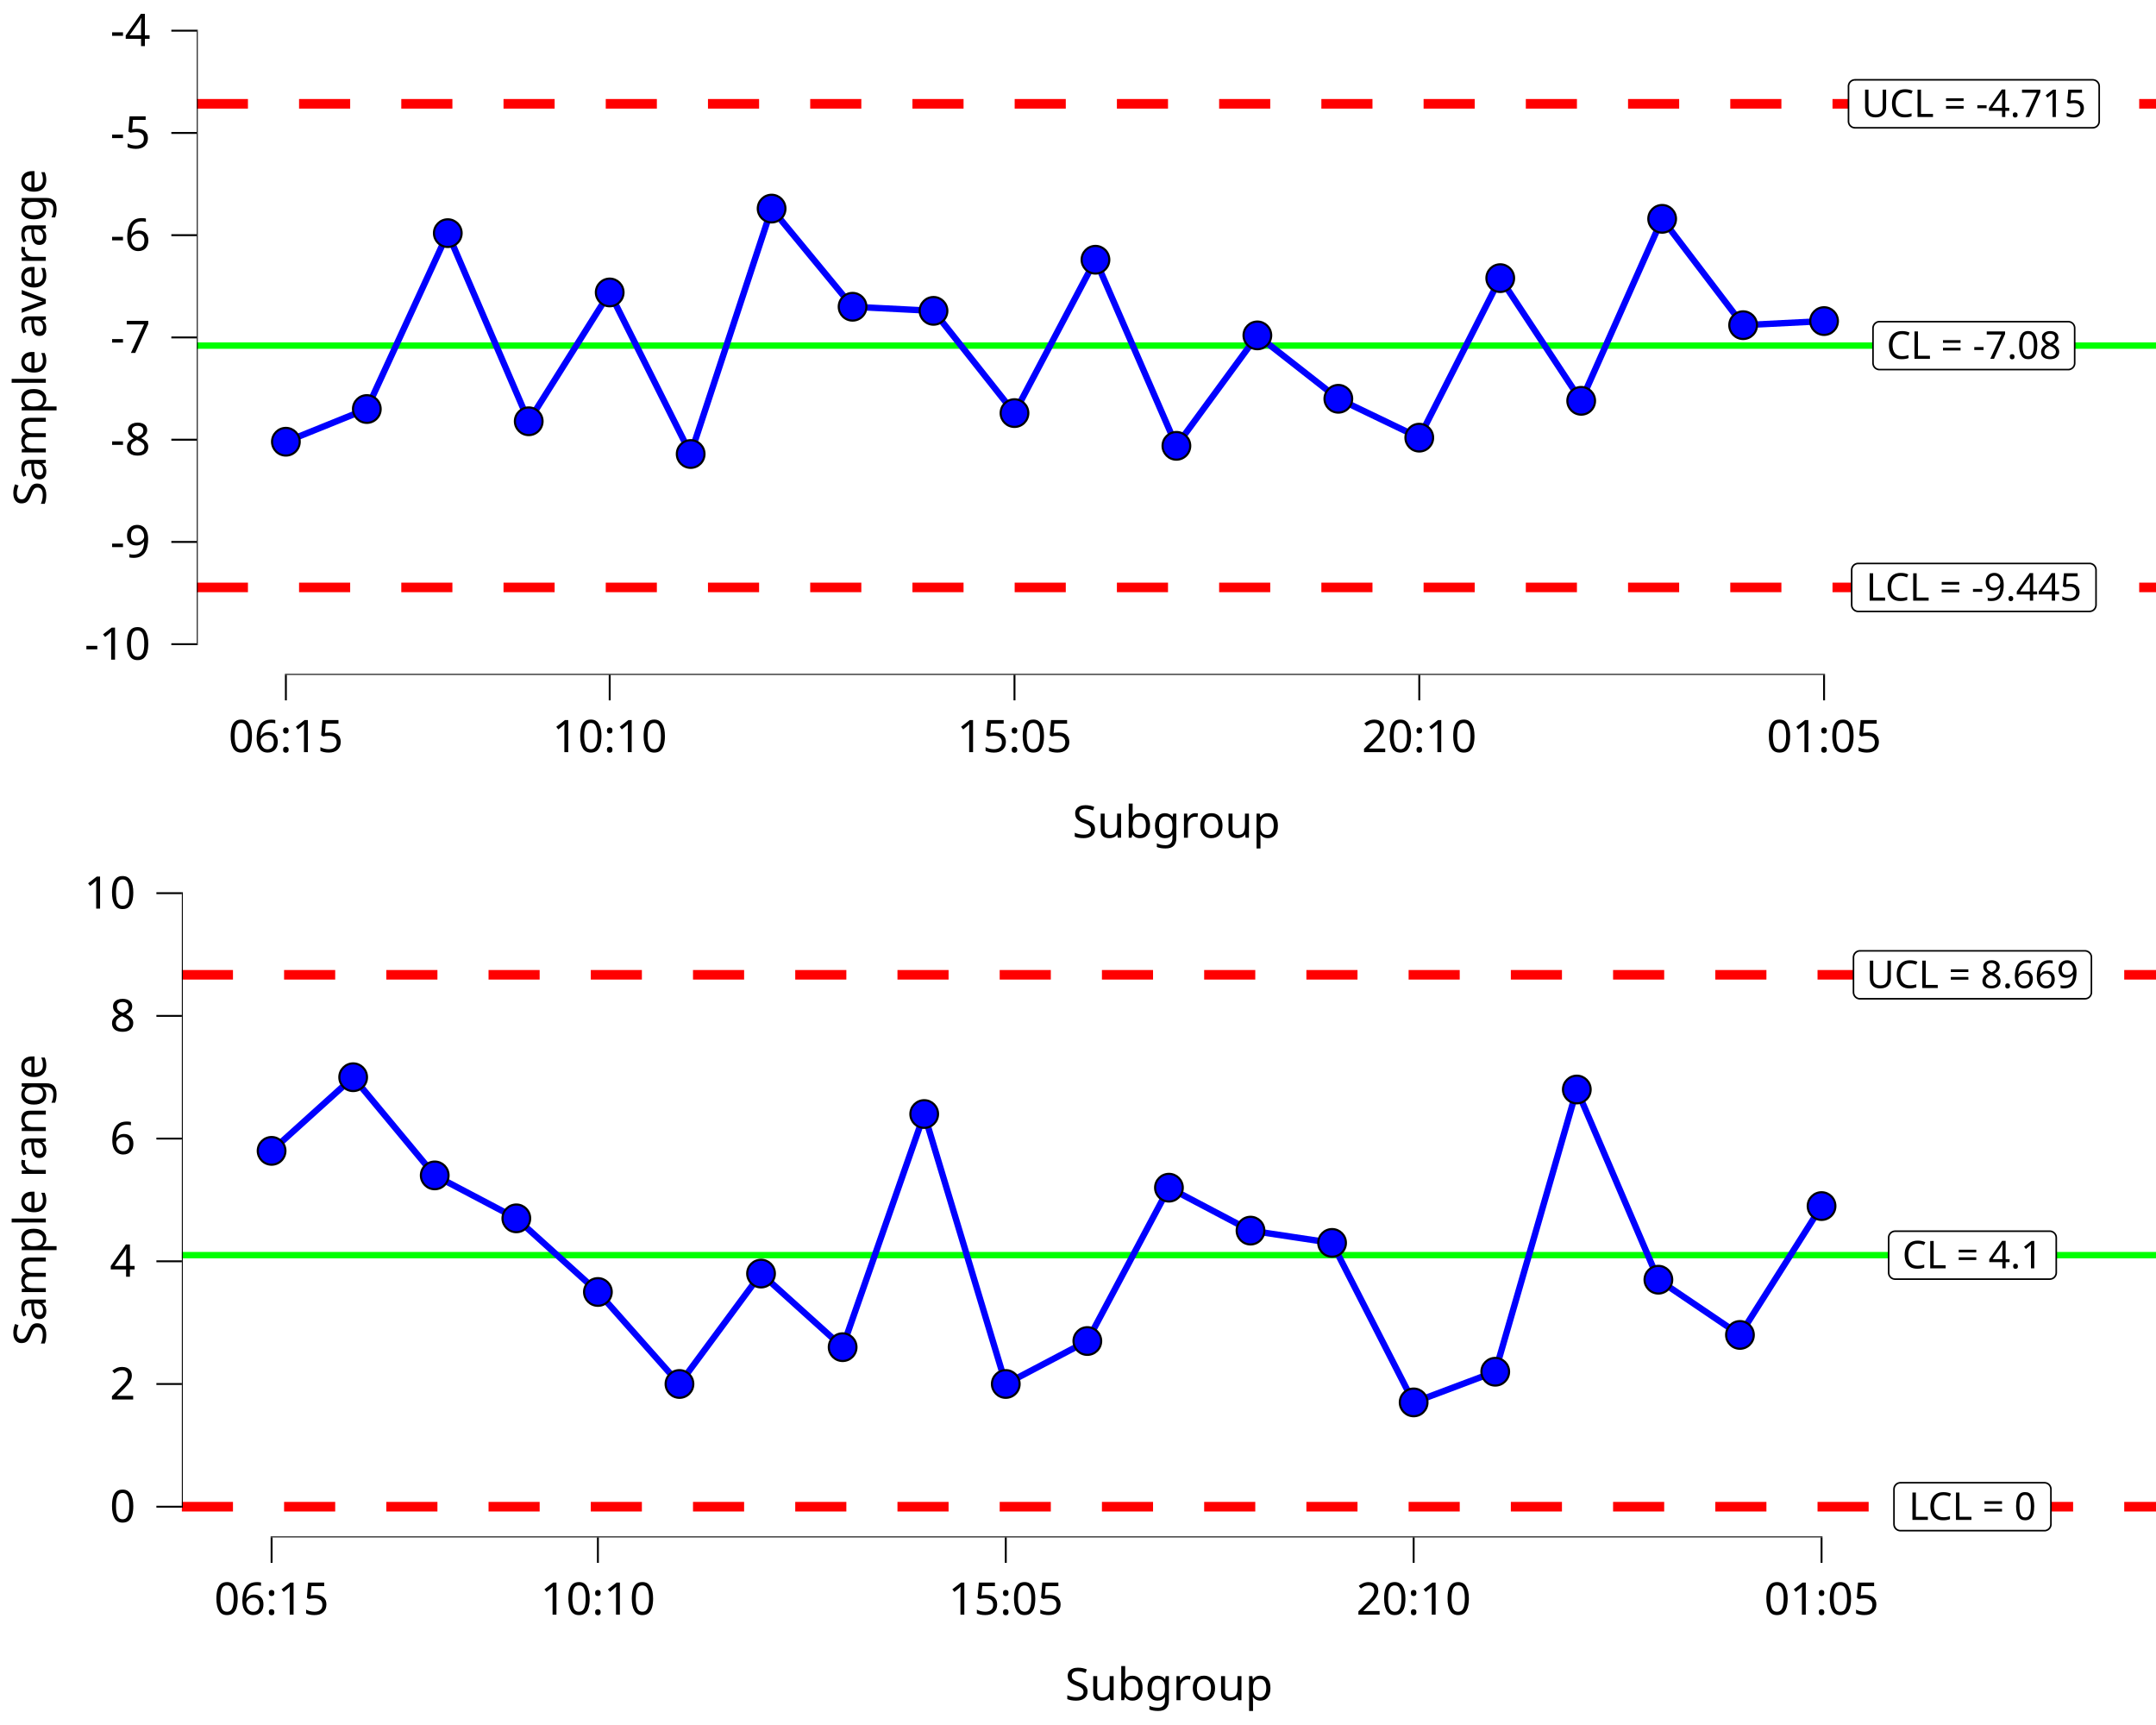
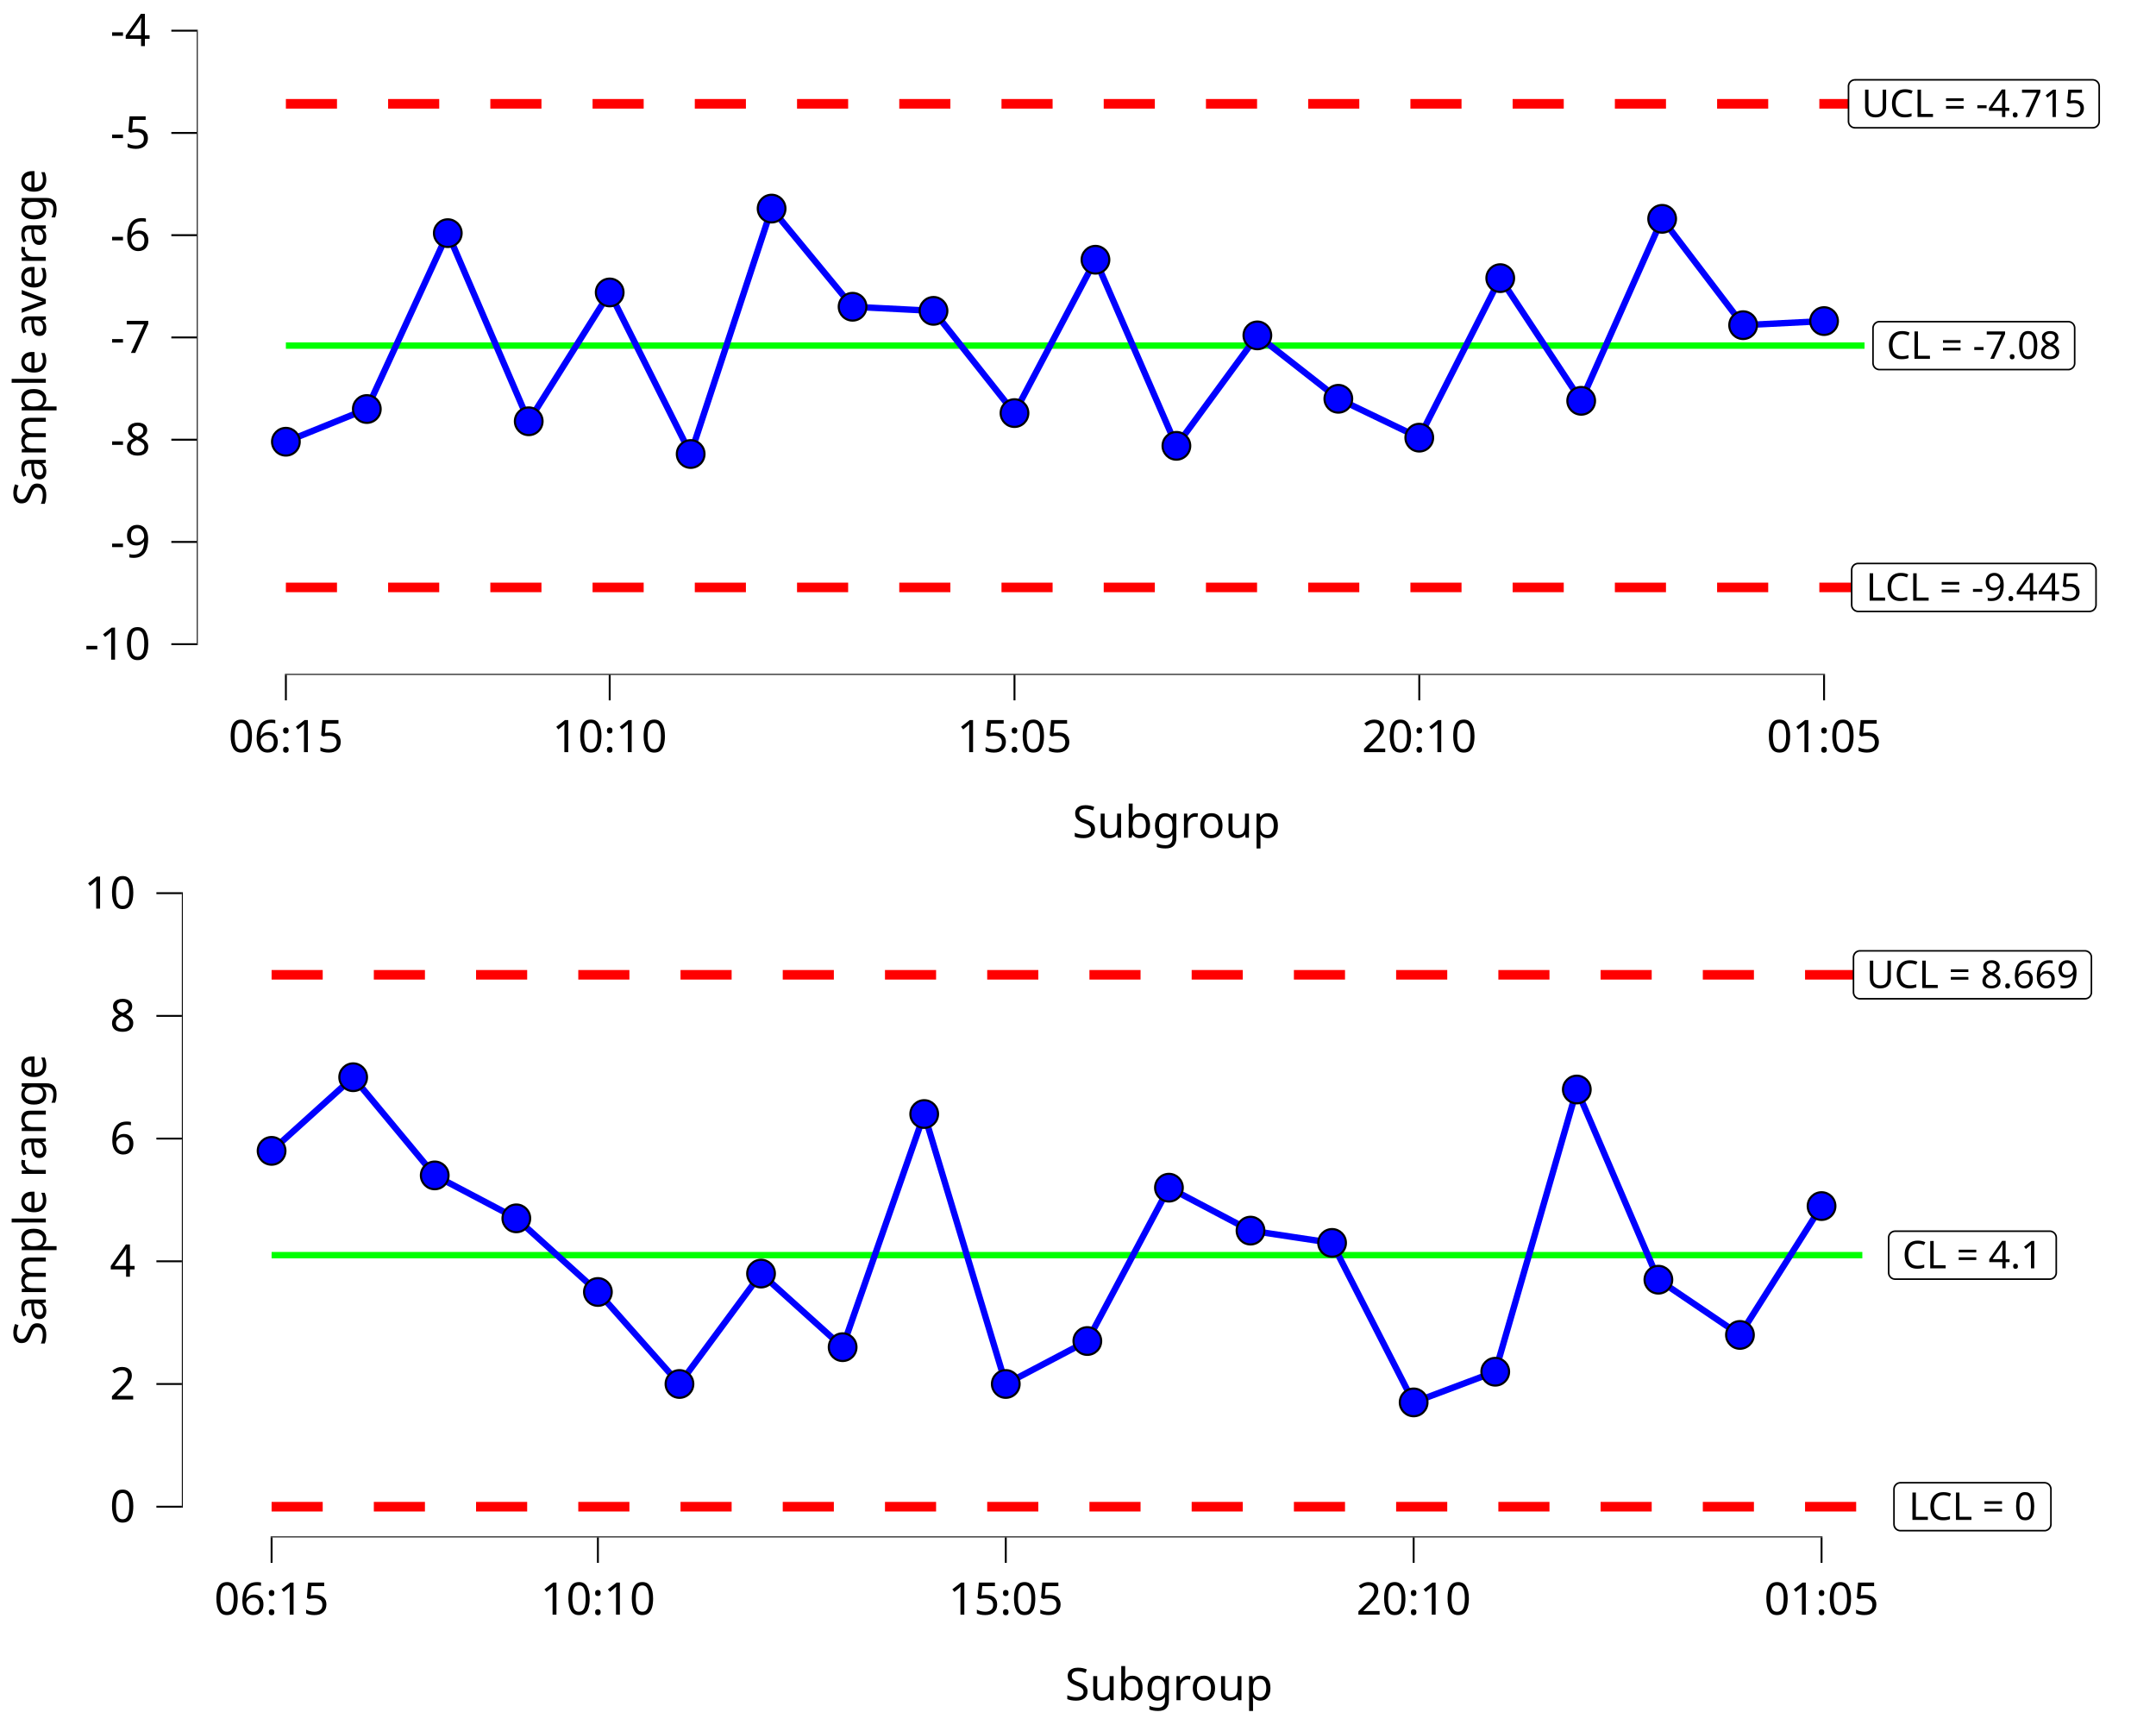
<svg xmlns="http://www.w3.org/2000/svg" class="svglite" data-engine-version="2.0" width="720.00pt" height="576.00pt" viewBox="0 0 720.00 576.00">
  <defs>
    <style type="text/css">
    .svglite line, .svglite polyline, .svglite polygon, .svglite path, .svglite rect, .svglite circle {
      fill: none;
      stroke: #000000;
      stroke-linecap: round;
      stroke-linejoin: round;
      stroke-miterlimit: 10.00;
    }
  </style>
  </defs>
  <rect width="100%" height="100%" style="stroke: none; fill: #FFFFFF;" />
  <defs>
    <clipPath id="cpMC4wMHw3MjAuMDB8MC4wMHw1NzYuMDA=">
      <rect x="0.00" y="0.00" width="720.00" height="576.00" />
    </clipPath>
  </defs>
  <g clip-path="url(#cpMC4wMHw3MjAuMDB8MC4wMHw1NzYuMDA=)">
</g>
  <defs>
    <clipPath id="cpMC4wMHw3MjAuMDB8MC4wMHwyODguMDA=">
      <rect x="0.00" y="0.00" width="720.00" height="288.00" />
    </clipPath>
  </defs>
  <g clip-path="url(#cpMC4wMHw3MjAuMDB8MC4wMHwyODguMDA=)">
    <rect x="0.00" y="0.00" width="720.00" height="288.00" style="stroke-width: 10.67; stroke: none;" />
  </g>
  <g clip-path="url(#cpMC4wMHw3MjAuMDB8MC4wMHw1NzYuMDA=)">
</g>
  <defs>
    <clipPath id="cpNjUuNzN8NzIwLjAwfDAuMDB8MjI1LjM1">
      <rect x="65.73" y="0.00" width="654.27" height="225.35" />
    </clipPath>
  </defs>
  <g clip-path="url(#cpNjUuNzN8NzIwLjAwfDAuMDB8MjI1LjM1)">
    <rect x="65.73" y="-0" width="654.27" height="225.35" style="stroke-width: 10.67; stroke: none;" />
-     <line x1="65.73" y1="115.41" x2="720.00" y2="115.41" style="stroke-width: 2.13; stroke: #00FF00; stroke-linecap: butt;" />
-     <line x1="65.73" y1="34.66" x2="720.00" y2="34.66" style="stroke-width: 3.20; stroke: #FF0000; stroke-dasharray: 17.07,17.07; stroke-linecap: butt;" />
-     <line x1="65.73" y1="196.15" x2="720.00" y2="196.15" style="stroke-width: 3.20; stroke: #FF0000; stroke-dasharray: 17.07,17.07; stroke-linecap: butt;" />
+     <polyline points="95.47,34.66 108.98,34.66 108.98,34.66 136.02,34.66 136.02,34.66 163.06,34.66 163.06,34.66 190.09,34.66 190.09,34.66 217.13,34.66 217.13,34.66 244.16,34.66 244.16,34.66 271.20,34.66 271.20,34.66 298.24,34.66 298.24,34.66 325.27,34.66 325.27,34.66 352.31,34.66 352.31,34.66 379.34,34.66 379.34,34.66 406.38,34.66 406.38,34.66 433.42,34.66 433.42,34.66 460.45,34.66 460.45,34.66 487.49,34.66 487.49,34.66 514.53,34.66 514.53,34.66 541.56,34.66 541.56,34.66 568.60,34.66 568.60,34.66 595.63,34.66 595.63,34.66 622.67,34.66 622.67,34.66 " style="stroke-width: 3.20; stroke: #FF0000; stroke-dasharray: 17.07,17.07; stroke-linecap: butt;" />
+     <polyline points="95.47,196.15 108.98,196.15 108.98,196.15 136.02,196.15 136.02,196.15 163.06,196.15 163.06,196.15 190.09,196.15 190.09,196.15 217.13,196.15 217.13,196.15 244.16,196.15 244.16,196.15 271.20,196.15 271.20,196.15 298.24,196.15 298.24,196.15 325.27,196.15 325.27,196.15 352.31,196.15 352.31,196.15 379.34,196.15 379.34,196.15 406.38,196.15 406.38,196.15 433.42,196.15 433.42,196.15 460.45,196.15 460.45,196.15 487.49,196.15 487.49,196.15 514.53,196.15 514.53,196.15 541.56,196.15 541.56,196.15 568.60,196.15 568.60,196.15 595.63,196.15 595.63,196.15 622.67,196.15 622.67,196.15 " style="stroke-width: 3.20; stroke: #FF0000; stroke-dasharray: 17.07,17.07; stroke-linecap: butt;" />
+     <polyline points="95.47,115.41 108.98,115.41 108.98,115.41 136.02,115.41 136.02,115.41 163.06,115.41 163.06,115.41 190.09,115.41 190.09,115.41 217.13,115.41 217.13,115.41 244.16,115.41 244.16,115.41 271.20,115.41 271.20,115.41 298.24,115.41 298.24,115.41 325.27,115.41 325.27,115.41 352.31,115.41 352.31,115.41 379.34,115.41 379.34,115.41 406.38,115.41 406.38,115.41 433.42,115.41 433.42,115.41 460.45,115.41 460.45,115.41 487.49,115.41 487.49,115.41 514.53,115.41 514.53,115.41 541.56,115.41 541.56,115.41 568.60,115.41 568.60,115.41 595.63,115.41 595.63,115.41 622.67,115.41 622.67,115.41 " style="stroke-width: 2.13; stroke: #00FF00; stroke-linecap: butt;" />
    <polygon points="627.65,123.41 690.68,123.41 690.60,123.41 690.95,123.40 691.29,123.33 691.61,123.20 691.91,123.03 692.18,122.81 692.41,122.55 692.60,122.26 692.73,121.94 692.82,121.60 692.84,121.25 692.84,121.25 692.84,109.56 692.84,109.56 692.82,109.21 692.73,108.88 692.60,108.56 692.41,108.26 692.18,108.00 691.91,107.78 691.61,107.61 691.29,107.49 690.95,107.42 690.68,107.40 627.65,107.40 627.91,107.42 627.57,107.40 627.22,107.44 626.89,107.54 626.57,107.69 626.29,107.89 626.04,108.13 625.83,108.41 625.67,108.71 625.56,109.04 625.50,109.39 625.49,109.56 625.49,121.25 625.50,121.08 625.50,121.43 625.56,121.77 625.67,122.10 625.83,122.41 626.04,122.69 626.29,122.93 626.57,123.12 626.89,123.27 627.22,123.37 627.57,123.41 " style="stroke-width: 0.53; fill: #FFFFFF;" />
    <text x="659.17" y="119.81" text-anchor="middle" style="font-size: 12.80px; font-family: sans;" textLength="60.15px" lengthAdjust="spacingAndGlyphs">CL = -7.08</text>
    <polygon points="619.47,42.67 698.87,42.67 698.78,42.66 699.13,42.65 699.47,42.58 699.80,42.46 700.10,42.28 700.37,42.06 700.60,41.80 700.78,41.51 700.92,41.19 701.00,40.85 701.03,40.51 701.03,40.51 701.03,28.81 701.03,28.81 701.00,28.47 700.92,28.13 700.78,27.81 700.60,27.52 700.37,27.26 700.10,27.04 699.80,26.86 699.47,26.74 699.13,26.67 698.87,26.65 619.47,26.65 619.73,26.67 619.38,26.66 619.04,26.70 618.70,26.79 618.39,26.94 618.10,27.14 617.85,27.38 617.64,27.66 617.48,27.97 617.37,28.30 617.31,28.64 617.31,28.81 617.31,40.51 617.31,40.33 617.31,40.68 617.37,41.02 617.48,41.35 617.64,41.66 617.85,41.94 618.10,42.18 618.39,42.38 618.70,42.53 619.04,42.62 619.38,42.66 " style="stroke-width: 0.53; fill: #FFFFFF;" />
    <text x="659.17" y="39.07" text-anchor="middle" style="font-size: 12.80px; font-family: sans;" textLength="76.52px" lengthAdjust="spacingAndGlyphs">UCL = -4.715</text>
    <polygon points="620.53,204.16 697.81,204.16 697.72,204.16 698.07,204.14 698.41,204.07 698.73,203.95 699.03,203.78 699.30,203.56 699.53,203.30 699.72,203.00 699.85,202.68 699.94,202.35 699.97,202.00 699.97,202.00 699.97,190.31 699.97,190.31 699.94,189.96 699.85,189.62 699.72,189.30 699.53,189.01 699.30,188.75 699.03,188.53 698.73,188.36 698.41,188.23 698.07,188.16 697.81,188.15 620.53,188.15 620.79,188.16 620.44,188.15 620.10,188.19 619.77,188.29 619.45,188.44 619.17,188.63 618.91,188.88 618.71,189.15 618.54,189.46 618.43,189.79 618.38,190.13 618.37,190.31 618.37,202.00 618.38,201.83 618.38,202.17 618.43,202.52 618.54,202.85 618.71,203.15 618.91,203.43 619.17,203.67 619.45,203.87 619.77,204.02 620.10,204.12 620.44,204.16 " style="stroke-width: 0.53; fill: #FFFFFF;" />
    <text x="659.17" y="200.56" text-anchor="middle" style="font-size: 12.80px; font-family: sans;" textLength="74.39px" lengthAdjust="spacingAndGlyphs">LCL = -9.445</text>
    <polyline points="95.47,147.50 122.50,136.58 149.54,77.85 176.57,140.67 203.61,97.65 230.65,151.60 257.68,69.65 284.72,102.43 311.75,103.80 338.79,137.94 365.83,86.73 392.86,148.87 419.90,111.99 446.94,133.16 473.97,146.14 501.01,92.87 528.04,133.84 555.08,73.07 582.12,108.58 609.15,107.21 " style="stroke-width: 2.13; stroke: #0000FF; stroke-linecap: butt;" />
    <line x1="95.15" y1="225.35" x2="609.47" y2="225.35" style="stroke-width: 0.64; stroke-linecap: butt;" />
    <line x1="65.73" y1="215.43" x2="65.73" y2="9.92" style="stroke-width: 0.64; stroke-linecap: butt;" />
    <circle cx="95.47" cy="147.50" r="4.62" style="stroke-width: 0.71; fill: #0000FF;" />
    <circle cx="122.50" cy="136.58" r="4.62" style="stroke-width: 0.71; fill: #0000FF;" />
    <circle cx="149.54" cy="77.85" r="4.62" style="stroke-width: 0.71; fill: #0000FF;" />
    <circle cx="176.57" cy="140.67" r="4.62" style="stroke-width: 0.71; fill: #0000FF;" />
    <circle cx="203.61" cy="97.65" r="4.62" style="stroke-width: 0.71; fill: #0000FF;" />
    <circle cx="230.65" cy="151.60" r="4.62" style="stroke-width: 0.71; fill: #0000FF;" />
    <circle cx="257.68" cy="69.65" r="4.62" style="stroke-width: 0.71; fill: #0000FF;" />
    <circle cx="284.72" cy="102.43" r="4.62" style="stroke-width: 0.71; fill: #0000FF;" />
    <circle cx="311.75" cy="103.80" r="4.62" style="stroke-width: 0.71; fill: #0000FF;" />
    <circle cx="338.79" cy="137.94" r="4.62" style="stroke-width: 0.71; fill: #0000FF;" />
    <circle cx="365.83" cy="86.73" r="4.62" style="stroke-width: 0.71; fill: #0000FF;" />
    <circle cx="392.86" cy="148.87" r="4.62" style="stroke-width: 0.71; fill: #0000FF;" />
    <circle cx="419.90" cy="111.99" r="4.62" style="stroke-width: 0.71; fill: #0000FF;" />
    <circle cx="446.94" cy="133.16" r="4.62" style="stroke-width: 0.71; fill: #0000FF;" />
    <circle cx="473.97" cy="146.14" r="4.62" style="stroke-width: 0.71; fill: #0000FF;" />
    <circle cx="501.01" cy="92.87" r="4.62" style="stroke-width: 0.71; fill: #0000FF;" />
    <circle cx="528.04" cy="133.84" r="4.62" style="stroke-width: 0.71; fill: #0000FF;" />
    <circle cx="555.08" cy="73.07" r="4.62" style="stroke-width: 0.71; fill: #0000FF;" />
    <circle cx="582.12" cy="108.58" r="4.62" style="stroke-width: 0.71; fill: #0000FF;" />
    <circle cx="609.15" cy="107.21" r="4.62" style="stroke-width: 0.71; fill: #0000FF;" />
    <rect x="65.73" y="-0" width="654.27" height="225.35" style="stroke-width: 0.00; stroke: none;" />
  </g>
  <g clip-path="url(#cpMC4wMHw3MjAuMDB8MC4wMHw1NzYuMDA=)">
    <polyline points="65.73,225.35 65.73,0.00 " style="stroke-width: 0.00; stroke: none; stroke-linecap: butt;" />
    <text x="50.25" y="220.27" text-anchor="end" style="font-size: 15.00px; font-family: sans;" textLength="21.68px" lengthAdjust="spacingAndGlyphs">-10</text>
    <text x="50.25" y="186.13" text-anchor="end" style="font-size: 15.00px; font-family: sans;" textLength="13.34px" lengthAdjust="spacingAndGlyphs">-9</text>
    <text x="50.25" y="151.98" text-anchor="end" style="font-size: 15.00px; font-family: sans;" textLength="13.34px" lengthAdjust="spacingAndGlyphs">-8</text>
    <text x="50.25" y="117.84" text-anchor="end" style="font-size: 15.00px; font-family: sans;" textLength="13.34px" lengthAdjust="spacingAndGlyphs">-7</text>
    <text x="50.25" y="83.69" text-anchor="end" style="font-size: 15.00px; font-family: sans;" textLength="13.34px" lengthAdjust="spacingAndGlyphs">-6</text>
    <text x="50.25" y="49.55" text-anchor="end" style="font-size: 15.00px; font-family: sans;" textLength="13.34px" lengthAdjust="spacingAndGlyphs">-5</text>
    <text x="50.25" y="15.40" text-anchor="end" style="font-size: 15.00px; font-family: sans;" textLength="13.34px" lengthAdjust="spacingAndGlyphs">-4</text>
    <polyline points="57.22,215.11 65.73,215.11 " style="stroke-width: 0.64; stroke-linecap: butt;" />
    <polyline points="57.22,180.96 65.73,180.96 " style="stroke-width: 0.64; stroke-linecap: butt;" />
    <polyline points="57.22,146.82 65.73,146.82 " style="stroke-width: 0.64; stroke-linecap: butt;" />
    <polyline points="57.22,112.68 65.73,112.68 " style="stroke-width: 0.64; stroke-linecap: butt;" />
    <polyline points="57.22,78.53 65.73,78.53 " style="stroke-width: 0.64; stroke-linecap: butt;" />
    <polyline points="57.22,44.39 65.73,44.39 " style="stroke-width: 0.64; stroke-linecap: butt;" />
    <polyline points="57.22,10.24 65.73,10.24 " style="stroke-width: 0.64; stroke-linecap: butt;" />
    <polyline points="65.73,225.35 720.00,225.35 " style="stroke-width: 0.00; stroke: none; stroke-linecap: butt;" />
    <polyline points="95.47,233.85 95.47,225.35 " style="stroke-width: 0.64; stroke-linecap: butt;" />
    <polyline points="203.61,233.85 203.61,225.35 " style="stroke-width: 0.64; stroke-linecap: butt;" />
    <polyline points="338.79,233.85 338.79,225.35 " style="stroke-width: 0.64; stroke-linecap: butt;" />
    <polyline points="473.97,233.85 473.97,225.35 " style="stroke-width: 0.64; stroke-linecap: butt;" />
    <polyline points="609.15,233.85 609.15,225.35 " style="stroke-width: 0.64; stroke-linecap: butt;" />
    <text x="95.47" y="251.15" text-anchor="middle" style="font-size: 15.00px; font-family: sans;" textLength="37.54px" lengthAdjust="spacingAndGlyphs">06:15</text>
    <text x="203.61" y="251.15" text-anchor="middle" style="font-size: 15.00px; font-family: sans;" textLength="37.54px" lengthAdjust="spacingAndGlyphs">10:10</text>
    <text x="338.79" y="251.15" text-anchor="middle" style="font-size: 15.00px; font-family: sans;" textLength="37.54px" lengthAdjust="spacingAndGlyphs">15:05</text>
    <text x="473.97" y="251.15" text-anchor="middle" style="font-size: 15.00px; font-family: sans;" textLength="37.54px" lengthAdjust="spacingAndGlyphs">20:10</text>
    <text x="609.15" y="251.15" text-anchor="middle" style="font-size: 15.00px; font-family: sans;" textLength="37.54px" lengthAdjust="spacingAndGlyphs">01:05</text>
    <text x="392.86" y="279.72" text-anchor="middle" style="font-size: 15.00px; font-family: sans;" textLength="65.06px" lengthAdjust="spacingAndGlyphs">Subgroup</text>
    <text transform="translate(15.30,112.68) rotate(-90)" text-anchor="middle" style="font-size: 15.00px; font-family: sans;" textLength="109.25px" lengthAdjust="spacingAndGlyphs">Sample average</text>
  </g>
  <defs>
    <clipPath id="cpMC4wMHw3MjAuMDB8Mjg4LjAwfDU3Ni4wMA==">
      <rect x="0.00" y="288.00" width="720.00" height="288.00" />
    </clipPath>
  </defs>
  <g clip-path="url(#cpMC4wMHw3MjAuMDB8Mjg4LjAwfDU3Ni4wMA==)">
    <rect x="-0" y="288.00" width="720.00" height="288.00" style="stroke-width: 10.67; stroke: none;" />
  </g>
  <g clip-path="url(#cpMC4wMHw3MjAuMDB8MC4wMHw1NzYuMDA=)">
</g>
  <defs>
    <clipPath id="cpNjAuNzN8NzIwLjAwfDI4OC4wMHw1MTMuMzU=">
      <rect x="60.73" y="288.00" width="659.27" height="225.35" />
    </clipPath>
  </defs>
  <g clip-path="url(#cpNjAuNzN8NzIwLjAwfDI4OC4wMHw1MTMuMzU=)">
    <rect x="60.73" y="288.00" width="659.27" height="225.35" style="stroke-width: 10.67; stroke: none;" />
-     <line x1="60.73" y1="419.11" x2="720.00" y2="419.11" style="stroke-width: 2.13; stroke: #00FF00; stroke-linecap: butt;" />
-     <line x1="60.73" y1="325.50" x2="720.00" y2="325.50" style="stroke-width: 3.20; stroke: #FF0000; stroke-dasharray: 17.07,17.07; stroke-linecap: butt;" />
-     <line x1="60.73" y1="503.11" x2="720.00" y2="503.11" style="stroke-width: 3.20; stroke: #FF0000; stroke-dasharray: 17.07,17.07; stroke-linecap: butt;" />
+     <polyline points="90.70,325.50 104.32,325.50 104.32,325.50 131.56,325.50 131.56,325.50 158.80,325.50 158.80,325.50 186.05,325.50 186.05,325.50 213.29,325.50 213.29,325.50 240.53,325.50 240.53,325.50 267.77,325.50 267.77,325.50 295.02,325.50 295.02,325.50 322.26,325.50 322.26,325.50 349.50,325.50 349.50,325.50 376.74,325.50 376.74,325.50 403.99,325.50 403.99,325.50 431.23,325.50 431.23,325.50 458.47,325.50 458.47,325.50 485.71,325.50 485.71,325.50 512.96,325.50 512.96,325.50 540.20,325.50 540.20,325.50 567.44,325.50 567.44,325.50 594.68,325.50 594.68,325.50 621.93,325.50 621.93,325.50 " style="stroke-width: 3.20; stroke: #FF0000; stroke-dasharray: 17.07,17.07; stroke-linecap: butt;" />
+     <polyline points="90.70,503.11 104.32,503.11 104.32,503.11 131.56,503.11 131.56,503.11 158.80,503.11 158.80,503.11 186.05,503.11 186.05,503.11 213.29,503.11 213.29,503.11 240.53,503.11 240.53,503.11 267.77,503.11 267.77,503.11 295.02,503.11 295.02,503.11 322.26,503.11 322.26,503.11 349.50,503.11 349.50,503.11 376.74,503.11 376.74,503.11 403.99,503.11 403.99,503.11 431.23,503.11 431.23,503.11 458.47,503.11 458.47,503.11 485.71,503.11 485.71,503.11 512.96,503.11 512.96,503.11 540.20,503.11 540.20,503.11 567.44,503.11 567.44,503.11 594.68,503.11 594.68,503.11 621.93,503.11 621.93,503.11 " style="stroke-width: 3.20; stroke: #FF0000; stroke-dasharray: 17.07,17.07; stroke-linecap: butt;" />
+     <polyline points="90.70,419.11 104.32,419.11 104.32,419.11 131.56,419.11 131.56,419.11 158.80,419.11 158.80,419.11 186.05,419.11 186.05,419.11 213.29,419.11 213.29,419.11 240.53,419.11 240.53,419.11 267.77,419.11 267.77,419.11 295.02,419.11 295.02,419.11 322.26,419.11 322.26,419.11 349.50,419.11 349.50,419.11 376.74,419.11 376.74,419.11 403.99,419.11 403.99,419.11 431.23,419.11 431.23,419.11 458.47,419.11 458.47,419.11 485.71,419.11 485.71,419.11 512.96,419.11 512.96,419.11 540.20,419.11 540.20,419.11 567.44,419.11 567.44,419.11 594.68,419.11 594.68,419.11 621.93,419.11 621.93,419.11 " style="stroke-width: 2.13; stroke: #00FF00; stroke-linecap: butt;" />
    <polygon points="632.88,427.12 684.53,427.12 684.44,427.12 684.79,427.10 685.13,427.03 685.45,426.91 685.75,426.74 686.02,426.52 686.25,426.26 686.44,425.96 686.58,425.64 686.66,425.31 686.69,424.96 686.69,424.96 686.69,413.27 686.69,413.27 686.66,412.92 686.58,412.58 686.44,412.26 686.25,411.97 686.02,411.71 685.75,411.49 685.45,411.32 685.13,411.19 684.79,411.12 684.53,411.11 632.88,411.11 633.14,411.12 632.79,411.11 632.45,411.15 632.11,411.25 631.80,411.40 631.51,411.59 631.26,411.84 631.06,412.11 630.89,412.42 630.78,412.75 630.73,413.09 630.72,413.27 630.72,424.96 630.73,424.79 630.73,425.13 630.78,425.48 630.89,425.81 631.06,426.11 631.26,426.39 631.51,426.63 631.80,426.83 632.11,426.98 632.45,427.08 632.79,427.12 " style="stroke-width: 0.53; fill: #FFFFFF;" />
    <text x="658.70" y="423.52" text-anchor="middle" style="font-size: 12.80px; font-family: sans;" textLength="48.77px" lengthAdjust="spacingAndGlyphs">CL = 4.1</text>
-     <polygon points="621.13,333.51 696.27,333.51 696.19,333.51 696.53,333.49 696.87,333.42 697.20,333.30 697.50,333.13 697.77,332.91 698.00,332.65 698.19,332.35 698.32,332.03 698.41,331.70 698.43,331.35 698.43,331.35 698.43,319.66 698.43,319.66 698.41,319.31 698.32,318.97 698.19,318.65 698.00,318.36 697.77,318.10 697.50,317.88 697.20,317.71 696.87,317.58 696.53,317.51 696.27,317.50 621.13,317.50 621.40,317.51 621.05,317.50 620.70,317.54 620.37,317.64 620.05,317.79 619.77,317.99 619.52,318.23 619.31,318.50 619.15,318.81 619.04,319.14 618.98,319.48 618.97,319.66 618.97,331.35 618.98,331.18 618.98,331.52 619.04,331.87 619.15,332.20 619.31,332.50 619.52,332.78 619.77,333.02 620.05,333.22 620.37,333.37 620.70,333.47 621.05,333.51 " style="stroke-width: 0.53; fill: #FFFFFF;" />
+     <polygon points="621.13,333.51 696.27,333.51 696.19,333.51 696.53,333.49 696.87,333.42 697.20,333.30 697.50,333.13 697.77,332.91 698.00,332.65 698.19,332.35 698.32,332.03 698.41,331.69 698.43,331.35 698.43,331.35 698.43,319.66 698.43,319.66 698.41,319.31 698.32,318.97 698.19,318.65 698.00,318.36 697.77,318.10 697.50,317.88 697.20,317.71 696.87,317.58 696.53,317.51 696.27,317.50 621.13,317.50 621.40,317.51 621.05,317.50 620.70,317.54 620.37,317.64 620.05,317.79 619.77,317.98 619.52,318.22 619.31,318.50 619.15,318.81 619.04,319.14 618.98,319.48 618.97,319.66 618.97,331.35 618.98,331.17 618.98,331.52 619.04,331.87 619.15,332.19 619.31,332.50 619.52,332.78 619.77,333.02 620.05,333.22 620.37,333.37 620.70,333.46 621.05,333.51 " style="stroke-width: 0.53; fill: #FFFFFF;" />
    <text x="658.70" y="329.91" text-anchor="middle" style="font-size: 12.80px; font-family: sans;" textLength="72.26px" lengthAdjust="spacingAndGlyphs">UCL = 8.669</text>
    <polygon points="634.66,511.11 682.75,511.11 682.66,511.11 683.01,511.10 683.35,511.03 683.68,510.90 683.98,510.73 684.25,510.51 684.48,510.25 684.66,509.96 684.80,509.64 684.88,509.30 684.91,508.95 684.91,508.95 684.91,497.26 684.91,497.26 684.88,496.92 684.80,496.58 684.66,496.26 684.48,495.96 684.25,495.70 683.98,495.48 683.68,495.31 683.35,495.19 683.01,495.12 682.75,495.10 634.66,495.10 634.92,495.12 634.57,495.10 634.23,495.15 633.89,495.24 633.58,495.39 633.29,495.59 633.04,495.83 632.83,496.11 632.67,496.42 632.56,496.75 632.51,497.09 632.50,497.26 632.50,508.95 632.51,508.78 632.51,509.13 632.56,509.47 632.67,509.80 632.83,510.11 633.04,510.39 633.29,510.63 633.58,510.82 633.89,510.97 634.23,511.07 634.57,511.11 " style="stroke-width: 0.53; fill: #FFFFFF;" />
    <text x="658.70" y="507.51" text-anchor="middle" style="font-size: 12.80px; font-family: sans;" textLength="45.21px" lengthAdjust="spacingAndGlyphs">LCL = 0</text>
    <polyline points="90.70,384.29 117.94,359.70 145.18,392.48 172.43,406.82 199.67,431.41 226.91,462.13 254.15,425.26 281.40,449.84 308.64,371.99 335.88,462.13 363.12,447.79 390.37,396.58 417.61,410.92 444.85,415.02 472.09,468.28 499.34,458.04 526.58,363.80 553.82,427.31 581.06,445.75 608.31,402.72 " style="stroke-width: 2.13; stroke: #0000FF; stroke-linecap: butt;" />
    <line x1="90.38" y1="513.35" x2="608.62" y2="513.35" style="stroke-width: 0.64; stroke-linecap: butt;" />
    <line x1="60.73" y1="503.43" x2="60.73" y2="297.92" style="stroke-width: 0.64; stroke-linecap: butt;" />
    <circle cx="90.70" cy="384.29" r="4.62" style="stroke-width: 0.71; fill: #0000FF;" />
    <circle cx="117.94" cy="359.70" r="4.62" style="stroke-width: 0.71; fill: #0000FF;" />
    <circle cx="145.18" cy="392.48" r="4.62" style="stroke-width: 0.71; fill: #0000FF;" />
    <circle cx="172.43" cy="406.82" r="4.62" style="stroke-width: 0.71; fill: #0000FF;" />
    <circle cx="199.67" cy="431.41" r="4.62" style="stroke-width: 0.71; fill: #0000FF;" />
    <circle cx="226.91" cy="462.13" r="4.62" style="stroke-width: 0.71; fill: #0000FF;" />
    <circle cx="254.15" cy="425.26" r="4.62" style="stroke-width: 0.71; fill: #0000FF;" />
    <circle cx="281.40" cy="449.84" r="4.62" style="stroke-width: 0.71; fill: #0000FF;" />
    <circle cx="308.64" cy="371.99" r="4.62" style="stroke-width: 0.71; fill: #0000FF;" />
    <circle cx="335.88" cy="462.13" r="4.62" style="stroke-width: 0.71; fill: #0000FF;" />
    <circle cx="363.12" cy="447.79" r="4.62" style="stroke-width: 0.71; fill: #0000FF;" />
    <circle cx="390.37" cy="396.58" r="4.62" style="stroke-width: 0.71; fill: #0000FF;" />
    <circle cx="417.61" cy="410.92" r="4.62" style="stroke-width: 0.71; fill: #0000FF;" />
    <circle cx="444.85" cy="415.02" r="4.62" style="stroke-width: 0.71; fill: #0000FF;" />
    <circle cx="472.09" cy="468.28" r="4.62" style="stroke-width: 0.71; fill: #0000FF;" />
    <circle cx="499.34" cy="458.04" r="4.62" style="stroke-width: 0.71; fill: #0000FF;" />
    <circle cx="526.58" cy="363.80" r="4.62" style="stroke-width: 0.71; fill: #0000FF;" />
    <circle cx="553.82" cy="427.31" r="4.62" style="stroke-width: 0.71; fill: #0000FF;" />
    <circle cx="581.06" cy="445.75" r="4.62" style="stroke-width: 0.71; fill: #0000FF;" />
    <circle cx="608.31" cy="402.72" r="4.62" style="stroke-width: 0.71; fill: #0000FF;" />
    <rect x="60.73" y="288.00" width="659.27" height="225.35" style="stroke-width: 0.00; stroke: none;" />
  </g>
  <g clip-path="url(#cpMC4wMHw3MjAuMDB8MC4wMHw1NzYuMDA=)">
    <polyline points="60.73,513.35 60.73,288.00 " style="stroke-width: 0.00; stroke: none; stroke-linecap: butt;" />
    <text x="45.25" y="508.27" text-anchor="end" style="font-size: 15.00px; font-family: sans;" textLength="8.34px" lengthAdjust="spacingAndGlyphs">0</text>
    <text x="45.25" y="467.30" text-anchor="end" style="font-size: 15.00px; font-family: sans;" textLength="8.34px" lengthAdjust="spacingAndGlyphs">2</text>
    <text x="45.25" y="426.32" text-anchor="end" style="font-size: 15.00px; font-family: sans;" textLength="8.34px" lengthAdjust="spacingAndGlyphs">4</text>
    <text x="45.25" y="385.35" text-anchor="end" style="font-size: 15.00px; font-family: sans;" textLength="8.34px" lengthAdjust="spacingAndGlyphs">6</text>
    <text x="45.25" y="344.38" text-anchor="end" style="font-size: 15.00px; font-family: sans;" textLength="8.34px" lengthAdjust="spacingAndGlyphs">8</text>
    <text x="45.25" y="303.40" text-anchor="end" style="font-size: 15.00px; font-family: sans;" textLength="16.69px" lengthAdjust="spacingAndGlyphs">10</text>
    <polyline points="52.23,503.11 60.73,503.11 " style="stroke-width: 0.64; stroke-linecap: butt;" />
    <polyline points="52.23,462.13 60.73,462.13 " style="stroke-width: 0.64; stroke-linecap: butt;" />
    <polyline points="52.23,421.16 60.73,421.16 " style="stroke-width: 0.64; stroke-linecap: butt;" />
    <polyline points="52.23,380.19 60.73,380.19 " style="stroke-width: 0.64; stroke-linecap: butt;" />
    <polyline points="52.23,339.22 60.73,339.22 " style="stroke-width: 0.64; stroke-linecap: butt;" />
    <polyline points="52.23,298.24 60.73,298.24 " style="stroke-width: 0.64; stroke-linecap: butt;" />
    <polyline points="60.73,513.35 720.00,513.35 " style="stroke-width: 0.00; stroke: none; stroke-linecap: butt;" />
    <polyline points="90.70,521.85 90.70,513.35 " style="stroke-width: 0.64; stroke-linecap: butt;" />
    <polyline points="199.67,521.85 199.67,513.35 " style="stroke-width: 0.64; stroke-linecap: butt;" />
    <polyline points="335.88,521.85 335.88,513.35 " style="stroke-width: 0.64; stroke-linecap: butt;" />
    <polyline points="472.09,521.85 472.09,513.35 " style="stroke-width: 0.64; stroke-linecap: butt;" />
    <polyline points="608.31,521.85 608.31,513.35 " style="stroke-width: 0.64; stroke-linecap: butt;" />
    <text x="90.70" y="539.15" text-anchor="middle" style="font-size: 15.00px; font-family: sans;" textLength="37.54px" lengthAdjust="spacingAndGlyphs">06:15</text>
    <text x="199.67" y="539.15" text-anchor="middle" style="font-size: 15.00px; font-family: sans;" textLength="37.54px" lengthAdjust="spacingAndGlyphs">10:10</text>
    <text x="335.88" y="539.15" text-anchor="middle" style="font-size: 15.00px; font-family: sans;" textLength="37.54px" lengthAdjust="spacingAndGlyphs">15:05</text>
    <text x="472.09" y="539.15" text-anchor="middle" style="font-size: 15.00px; font-family: sans;" textLength="37.54px" lengthAdjust="spacingAndGlyphs">20:10</text>
    <text x="608.31" y="539.15" text-anchor="middle" style="font-size: 15.00px; font-family: sans;" textLength="37.54px" lengthAdjust="spacingAndGlyphs">01:05</text>
    <text x="390.37" y="567.72" text-anchor="middle" style="font-size: 15.00px; font-family: sans;" textLength="65.06px" lengthAdjust="spacingAndGlyphs">Subgroup</text>
    <text transform="translate(15.30,400.68) rotate(-90)" text-anchor="middle" style="font-size: 15.00px; font-family: sans;" textLength="93.40px" lengthAdjust="spacingAndGlyphs">Sample range</text>
  </g>
</svg>
